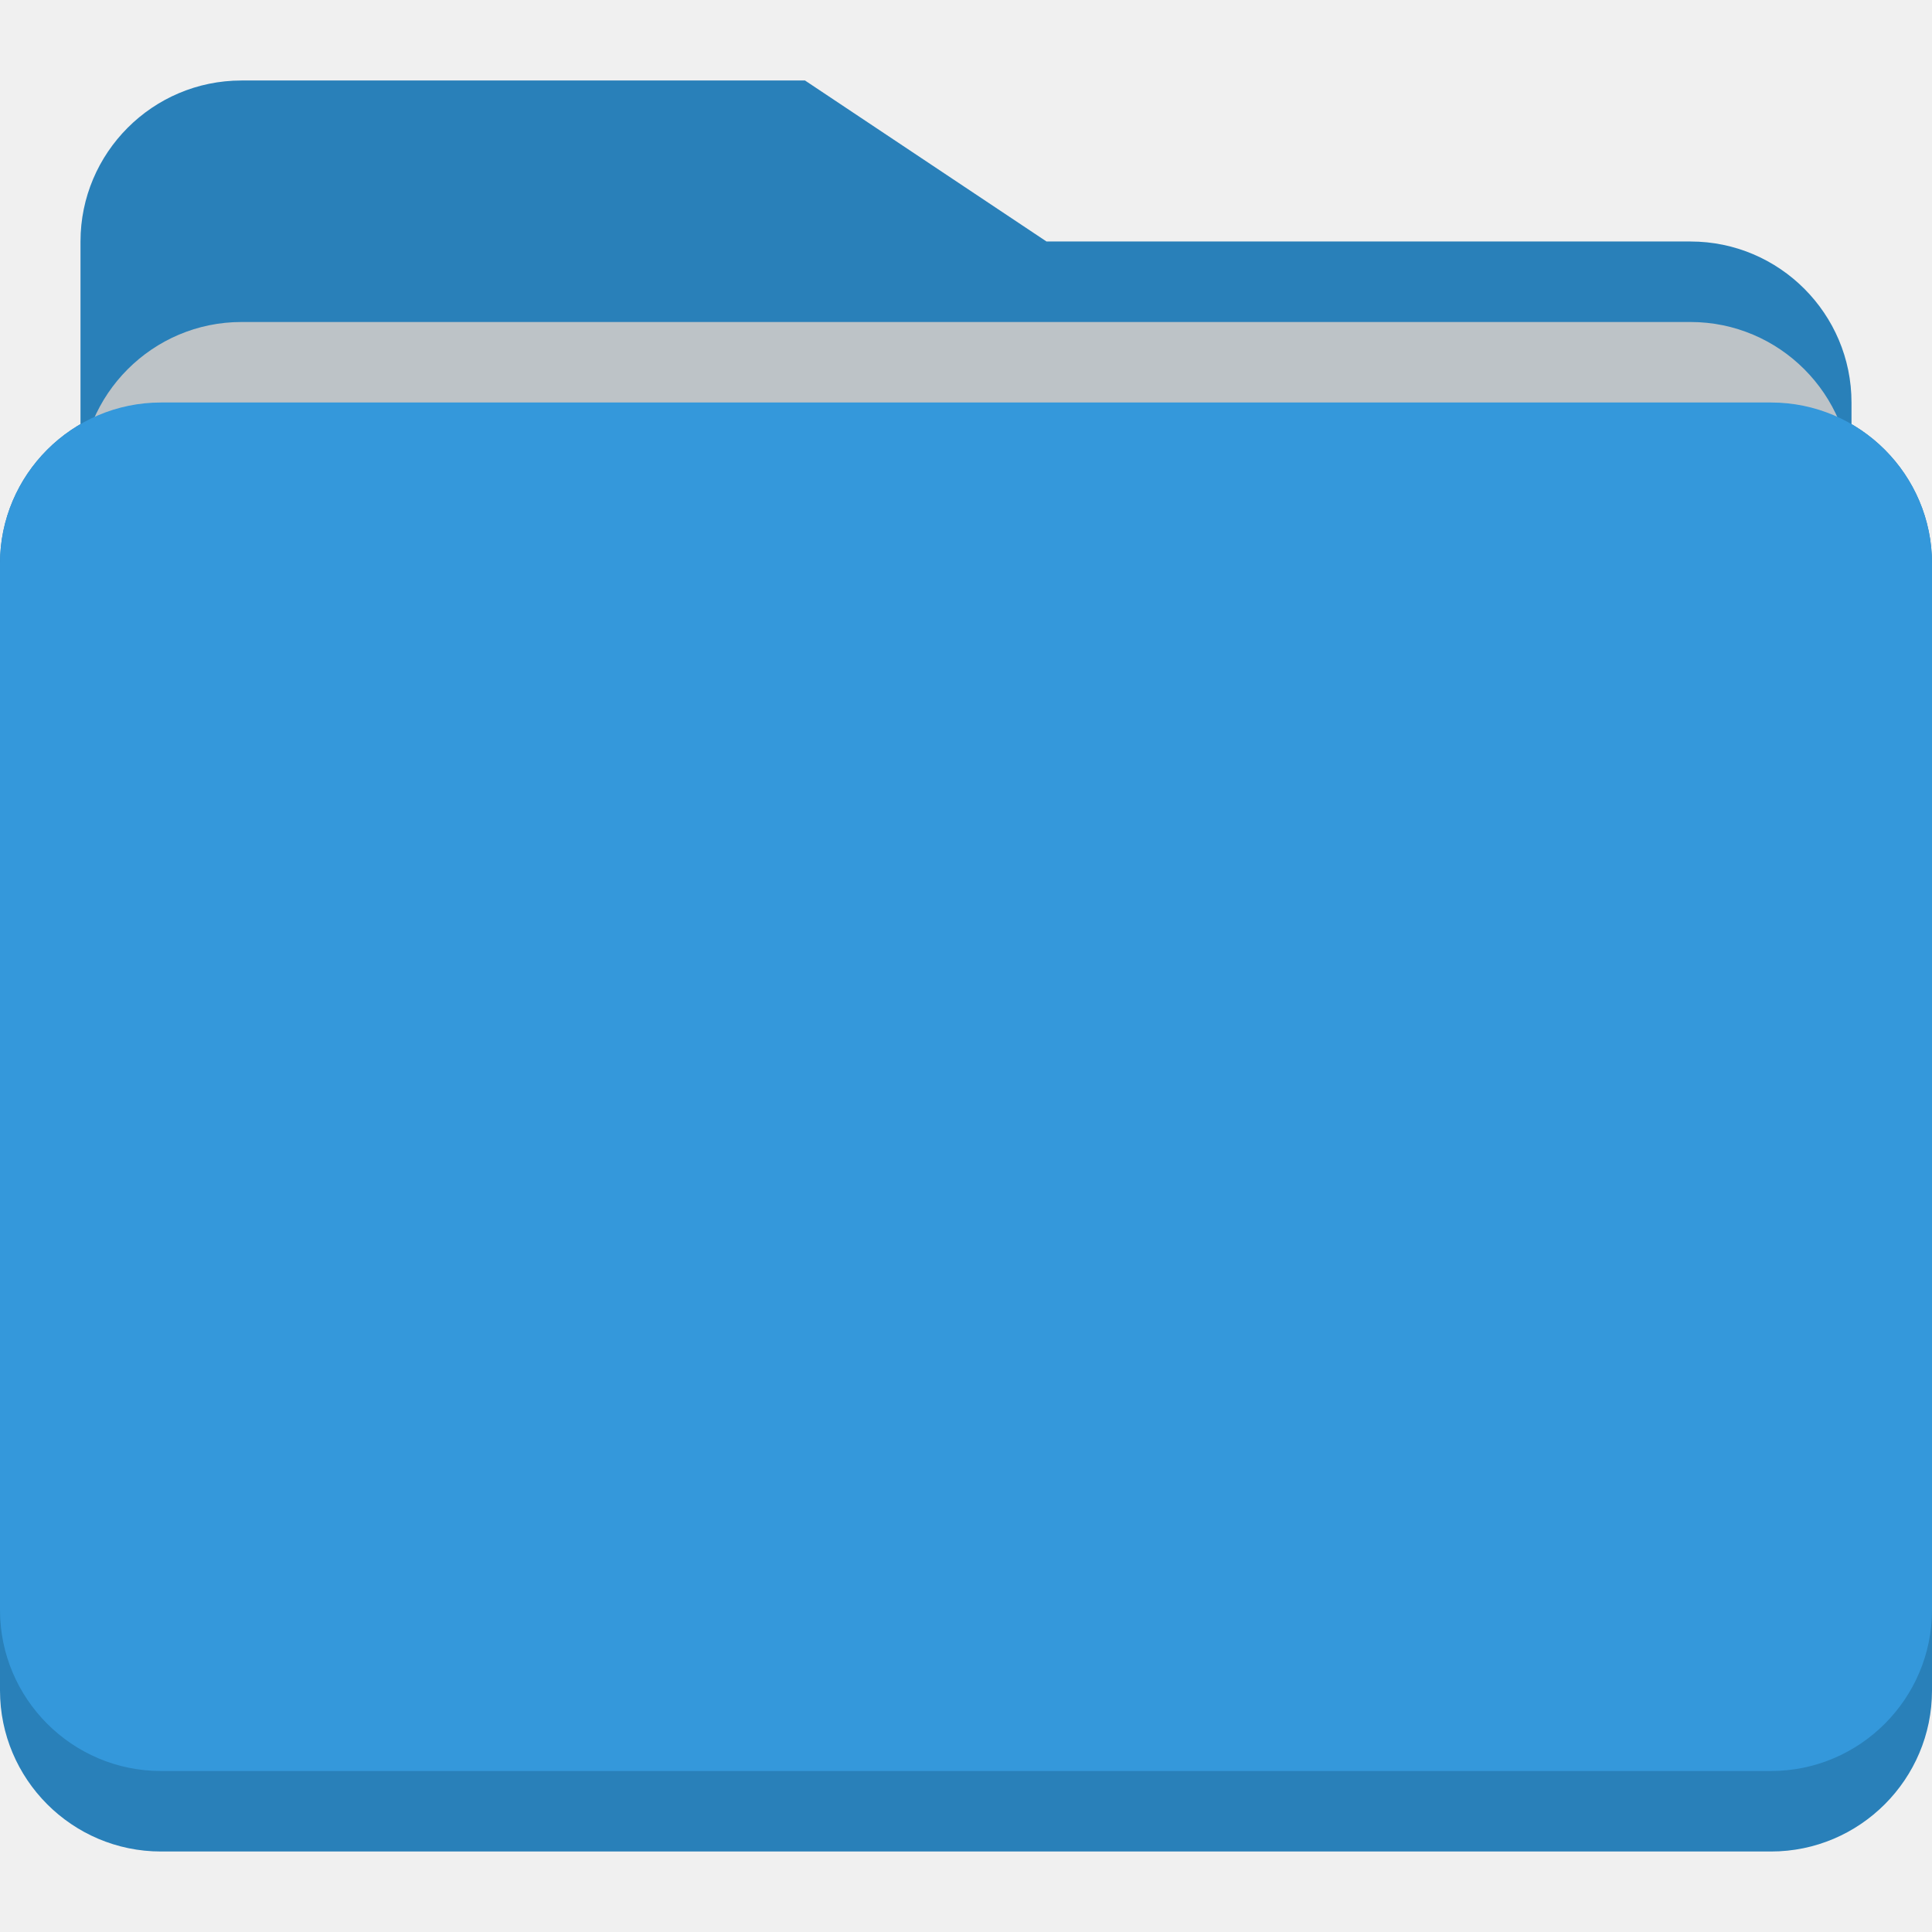
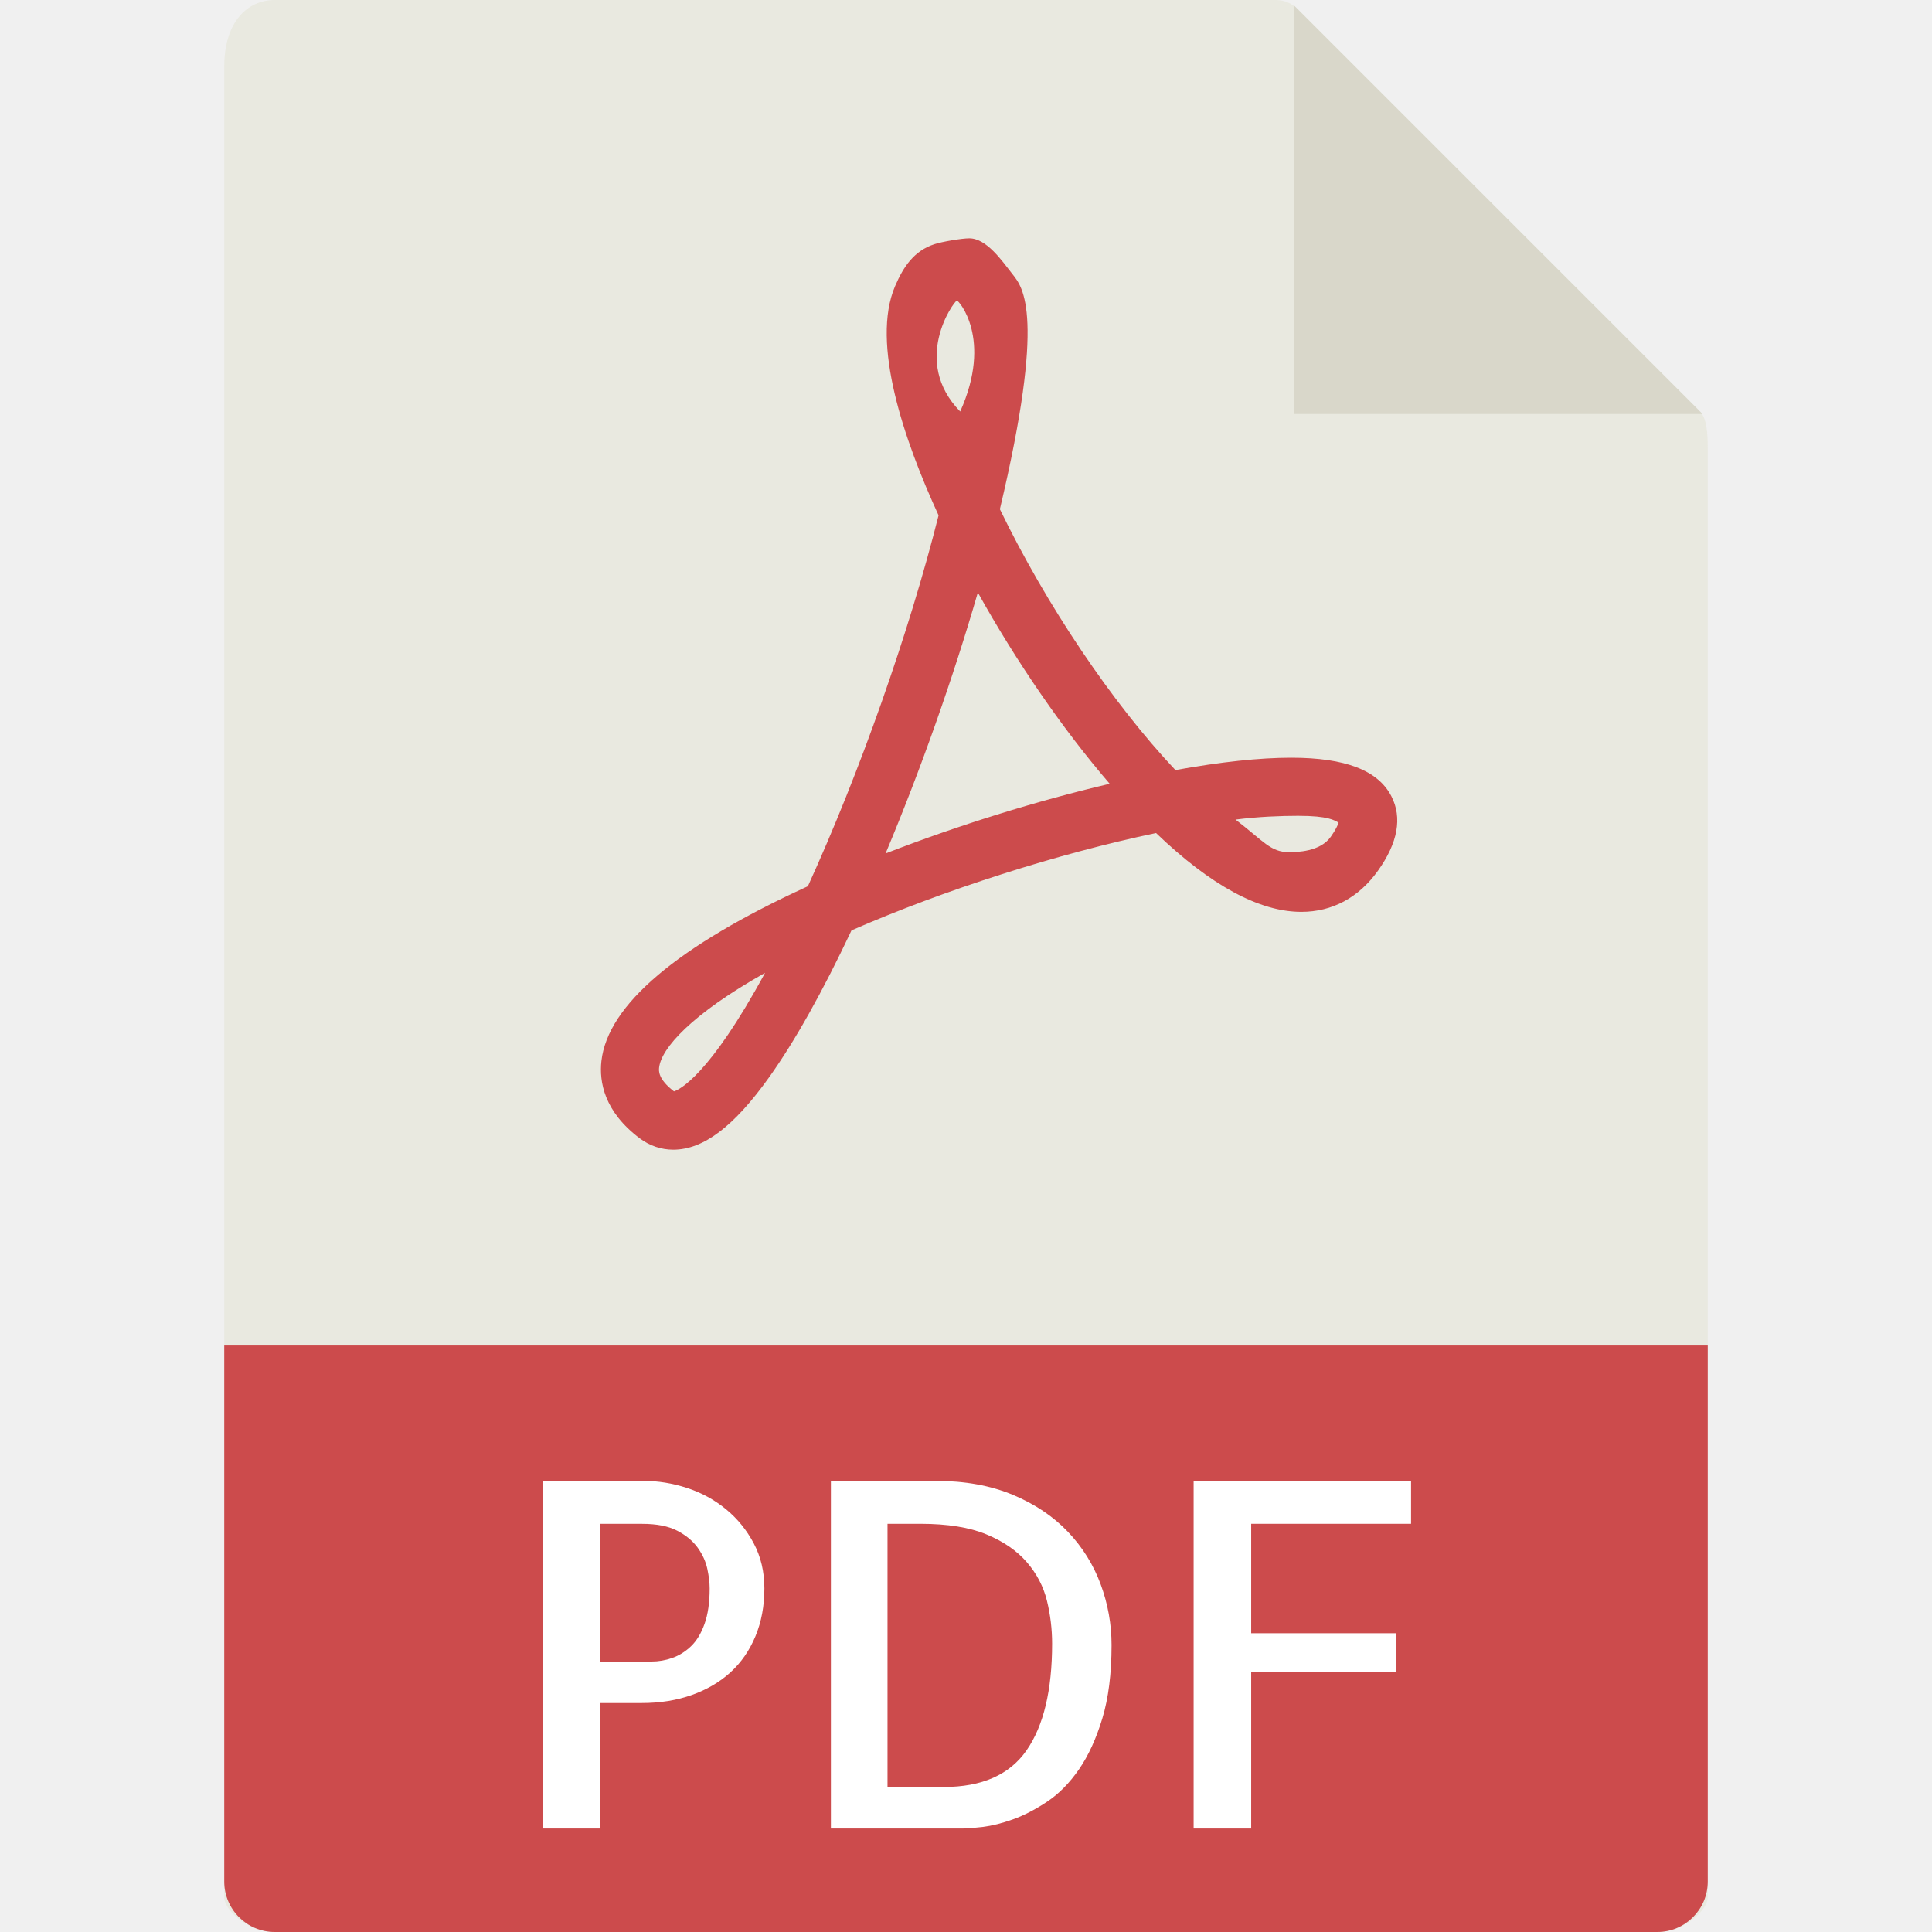
- <svg xmlns="http://www.w3.org/2000/svg" height="24" width="24" version="1.1">
-   <g transform="translate(0 -1028.4)">
-     <path d="m2 1033.4c-1.105 0-2 0.9-2 2v14c0 1.1 0.895 2 2 2h20c1.105 0 2-0.9 2-2v-14c0-1.1-0.895-2-2-2h-20z" fill="#2980b9" />
-     <path d="m3 1029.4c-1.105 0-2 0.9-2 2v14c0 1.1 0.895 2 2 2h11 5 2c1.105 0 2-0.9 2-2v-9-3c0-1.1-0.895-2-2-2h-2-5-1l-3-2h-7z" fill="#2980b9" />
-     <path d="m23 1042.4v-8c0-1.1-0.895-2-2-2h-11-5-2c-1.105 0-2 0.9-2 2v8h22z" fill="#bdc3c7" />
-     <path d="m2 1033.4c-1.105 0-2 0.9-2 2v6 1 6c0 1.1 0.895 2 2 2h20c1.105 0 2-0.9 2-2v-6-1-6c0-1.1-0.895-2-2-2h-20z" fill="#3498db" />
+ <svg xmlns="http://www.w3.org/2000/svg" version="1.1" id="Capa_1" x="0px" y="0px" viewBox="0 0 56 56" style="enable-background:new 0 0 56 56;" xml:space="preserve">
+   <g>
+     <path style="fill:#E9E9E0;" d="M36.985,0H7.963C7.155,0,6.5,0.655,6.5,1.926V55c0,0.345,0.655,1,1.463,1h40.074   c0.808,0,1.463-0.655,1.463-1V12.978c0-0.696-0.093-0.92-0.257-1.085L37.607,0.257C37.442,0.093,37.218,0,36.985,0z" />
+     <polygon style="fill:#D9D7CA;" points="37.5,0.151 37.5,12 49.349,12  " />
+     <path style="fill:#CC4B4C;" d="M19.514,33.324L19.514,33.324c-0.348,0-0.682-0.113-0.967-0.326   c-1.041-0.781-1.181-1.65-1.115-2.242c0.182-1.628,2.195-3.332,5.985-5.068c1.504-3.296,2.935-7.357,3.788-10.75   c-0.998-2.172-1.968-4.99-1.261-6.643c0.248-0.579,0.557-1.023,1.134-1.215c0.228-0.076,0.804-0.172,1.016-0.172   c0.504,0,0.947,0.649,1.261,1.049c0.295,0.376,0.964,1.173-0.373,6.802c1.348,2.784,3.258,5.62,5.088,7.562   c1.311-0.237,2.439-0.358,3.358-0.358c1.566,0,2.515,0.365,2.902,1.117c0.32,0.622,0.189,1.349-0.39,2.16   c-0.557,0.779-1.325,1.191-2.22,1.191c-1.216,0-2.632-0.768-4.211-2.285c-2.837,0.593-6.15,1.651-8.828,2.822   c-0.836,1.774-1.637,3.203-2.383,4.251C21.273,32.654,20.389,33.324,19.514,33.324z M22.176,28.198   c-2.137,1.201-3.008,2.188-3.071,2.744c-0.01,0.092-0.037,0.334,0.431,0.692C19.685,31.587,20.555,31.19,22.176,28.198z    M35.813,23.756c0.815,0.627,1.014,0.944,1.547,0.944c0.234,0,0.901-0.01,1.21-0.441c0.149-0.209,0.207-0.343,0.23-0.415   c-0.123-0.065-0.286-0.197-1.175-0.197C37.12,23.648,36.485,23.67,35.813,23.756z M28.343,17.174   c-0.715,2.474-1.659,5.145-2.674,7.564c2.09-0.811,4.362-1.519,6.496-2.02C30.815,21.15,29.466,19.192,28.343,17.174z    M27.736,8.712c-0.098,0.033-1.33,1.757,0.096,3.216C28.781,9.813,27.779,8.698,27.736,8.712z" />
+     <path style="fill:#CC4B4C;" d="M48.037,56H7.963C7.155,56,6.5,55.345,6.5,54.537V39h43v15.537C49.5,55.345,48.845,56,48.037,56z" />
+     <g>
+       <path style="fill:#FFFFFF;" d="M17.385,53h-1.641V42.924h2.898c0.428,0,0.852,0.068,1.271,0.205    c0.419,0.137,0.795,0.342,1.128,0.615c0.333,0.273,0.602,0.604,0.807,0.991s0.308,0.822,0.308,1.306    c0,0.511-0.087,0.973-0.26,1.388c-0.173,0.415-0.415,0.764-0.725,1.046c-0.31,0.282-0.684,0.501-1.121,0.656    s-0.921,0.232-1.449,0.232h-1.217V53z M17.385,44.168v3.992h1.504c0.2,0,0.398-0.034,0.595-0.103    c0.196-0.068,0.376-0.18,0.54-0.335c0.164-0.155,0.296-0.371,0.396-0.649c0.1-0.278,0.15-0.622,0.15-1.032    c0-0.164-0.023-0.354-0.068-0.567c-0.046-0.214-0.139-0.419-0.28-0.615c-0.142-0.196-0.34-0.36-0.595-0.492    c-0.255-0.132-0.593-0.198-1.012-0.198H17.385z" />
+       <path style="fill:#FFFFFF;" d="M32.219,47.682c0,0.829-0.089,1.538-0.267,2.126s-0.403,1.08-0.677,1.477s-0.581,0.709-0.923,0.937    s-0.672,0.398-0.991,0.513c-0.319,0.114-0.611,0.187-0.875,0.219C28.222,52.984,28.026,53,27.898,53h-3.814V42.924h3.035    c0.848,0,1.593,0.135,2.235,0.403s1.176,0.627,1.6,1.073s0.74,0.955,0.95,1.524C32.114,46.494,32.219,47.08,32.219,47.682z     M27.352,51.797c1.112,0,1.914-0.355,2.406-1.066s0.738-1.741,0.738-3.09c0-0.419-0.05-0.834-0.15-1.244    c-0.101-0.41-0.294-0.781-0.581-1.114s-0.677-0.602-1.169-0.807s-1.13-0.308-1.914-0.308h-0.957v7.629H27.352z" />
+       <path style="fill:#FFFFFF;" d="M36.266,44.168v3.172h4.211v1.121h-4.211V53h-1.668V42.924H40.9v1.244H36.266z" />
+     </g>
  </g>
+   <g>
+ </g>
+   <g>
+ </g>
+   <g>
+ </g>
+   <g>
+ </g>
+   <g>
+ </g>
+   <g>
+ </g>
+   <g>
+ </g>
+   <g>
+ </g>
+   <g>
+ </g>
+   <g>
+ </g>
+   <g>
+ </g>
+   <g>
+ </g>
+   <g>
+ </g>
+   <g>
+ </g>
+   <g>
+ </g>
</svg>
